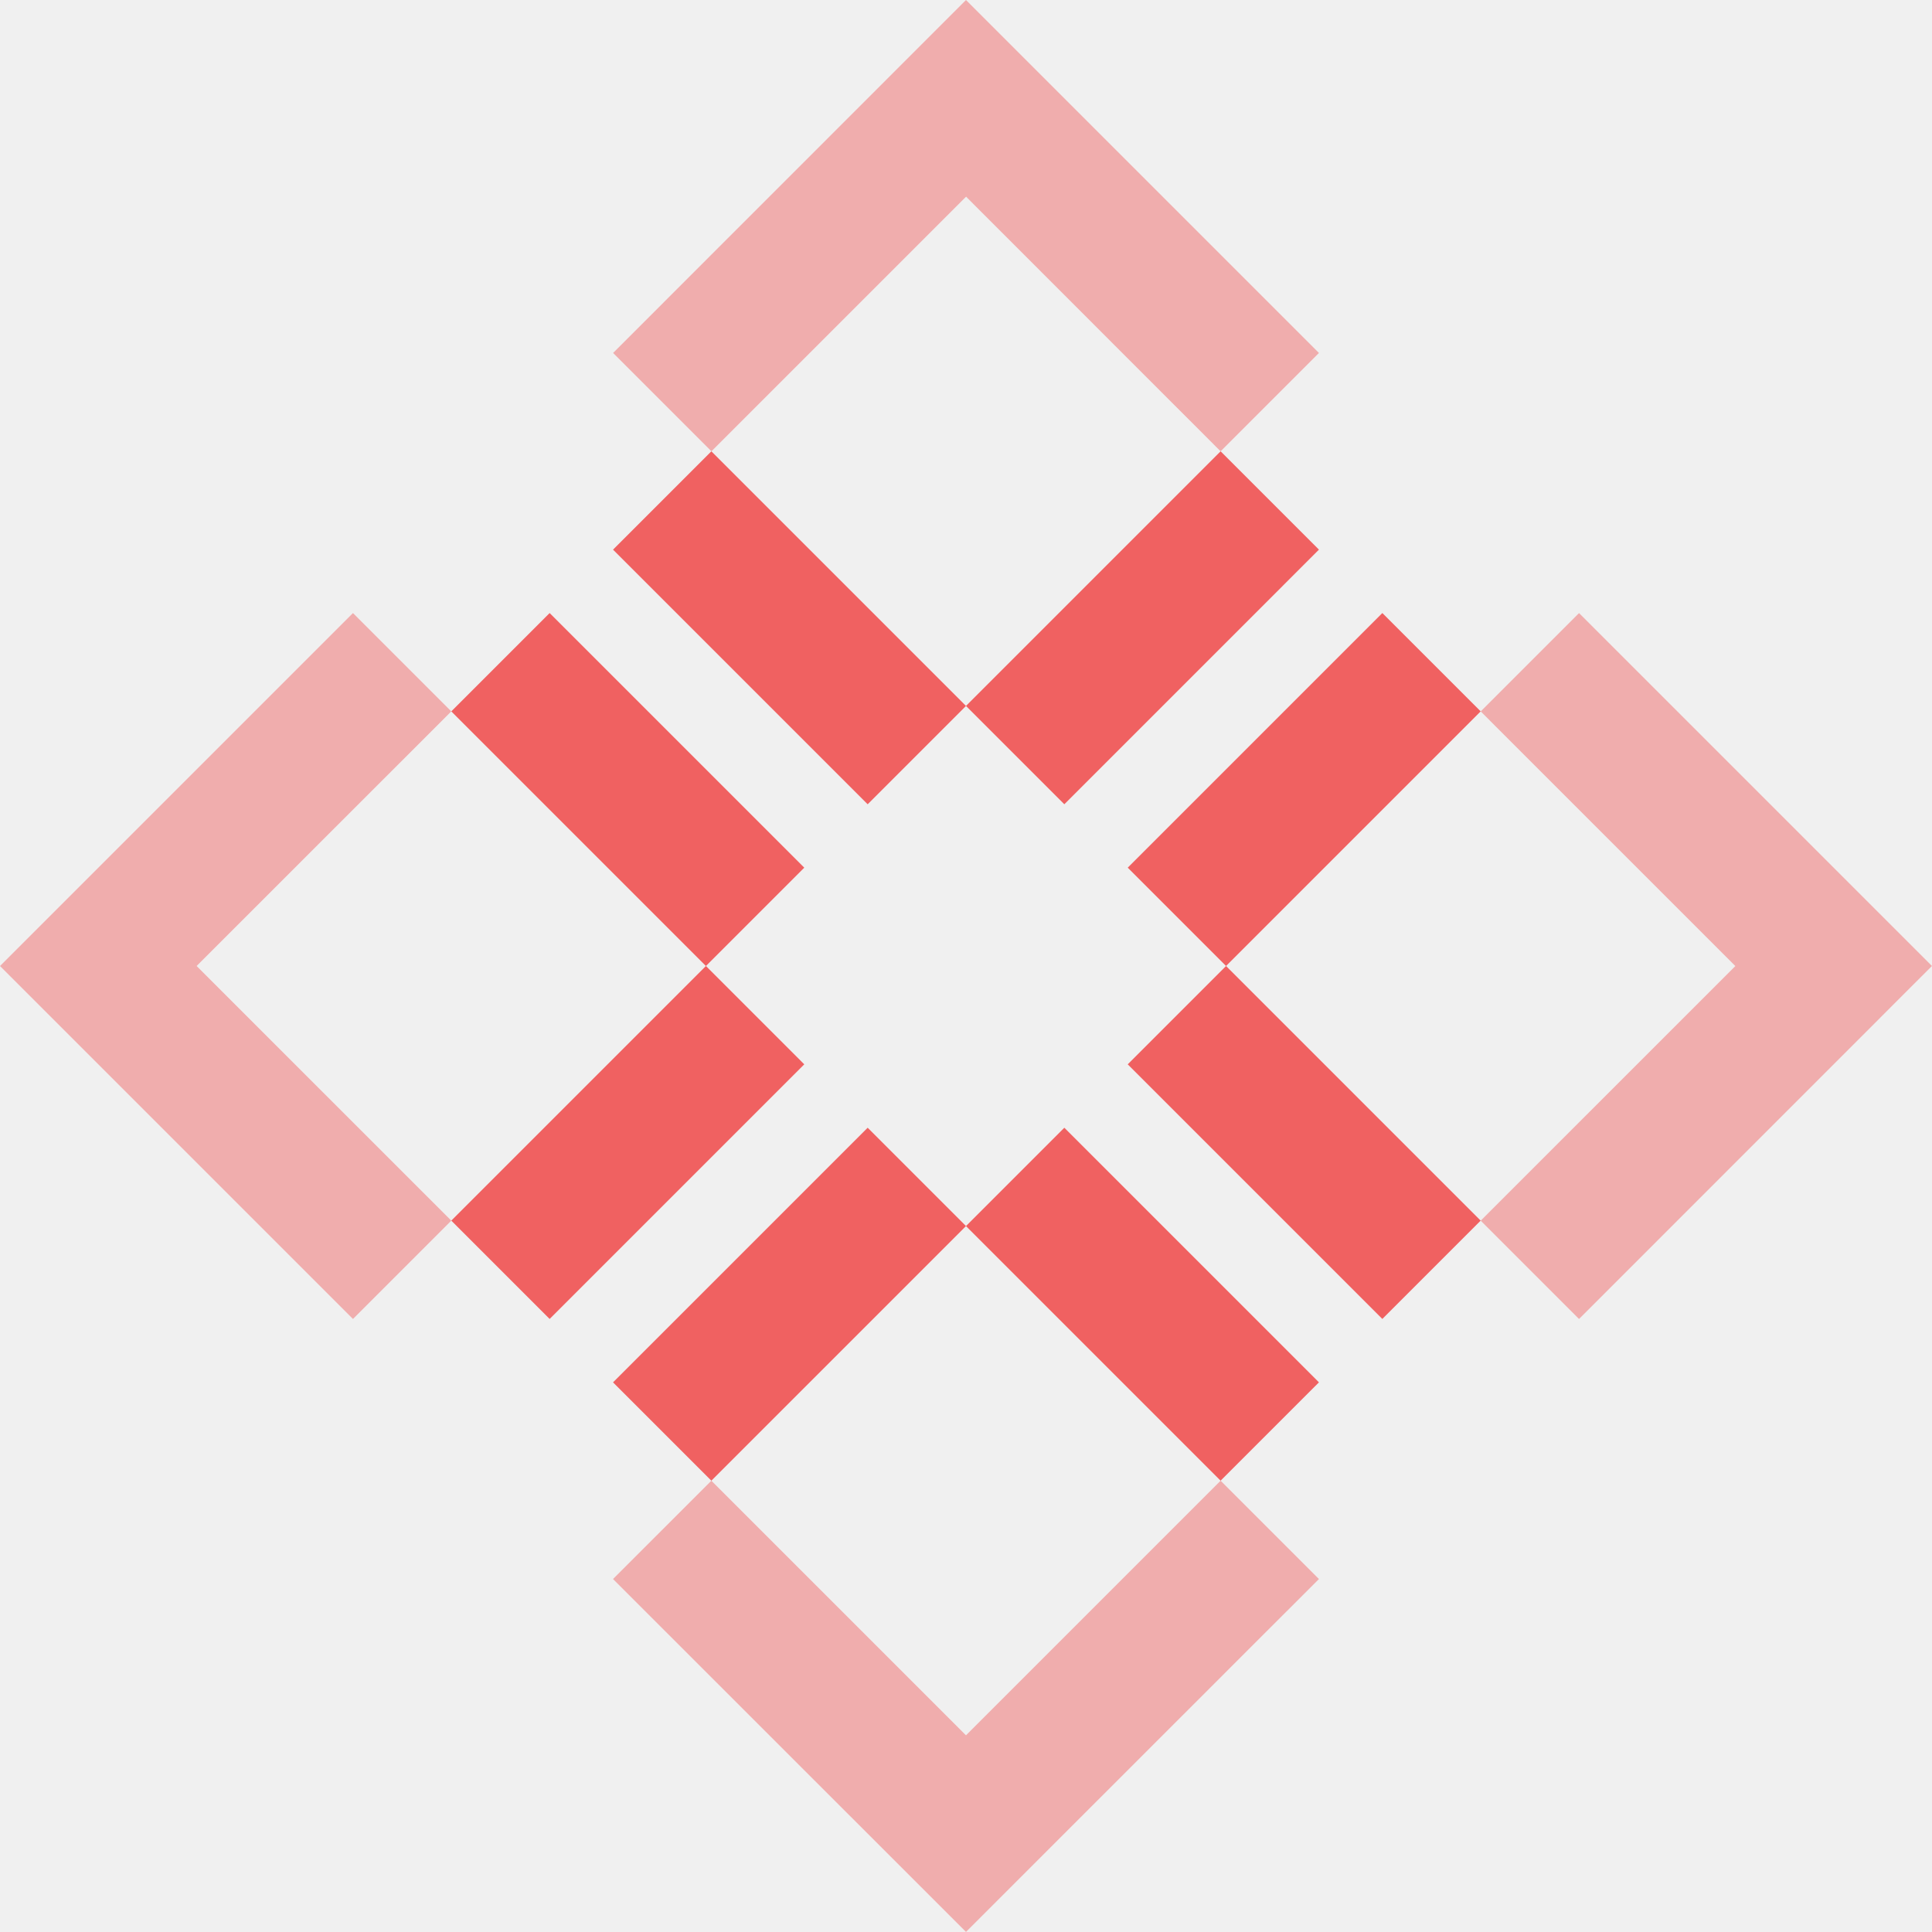
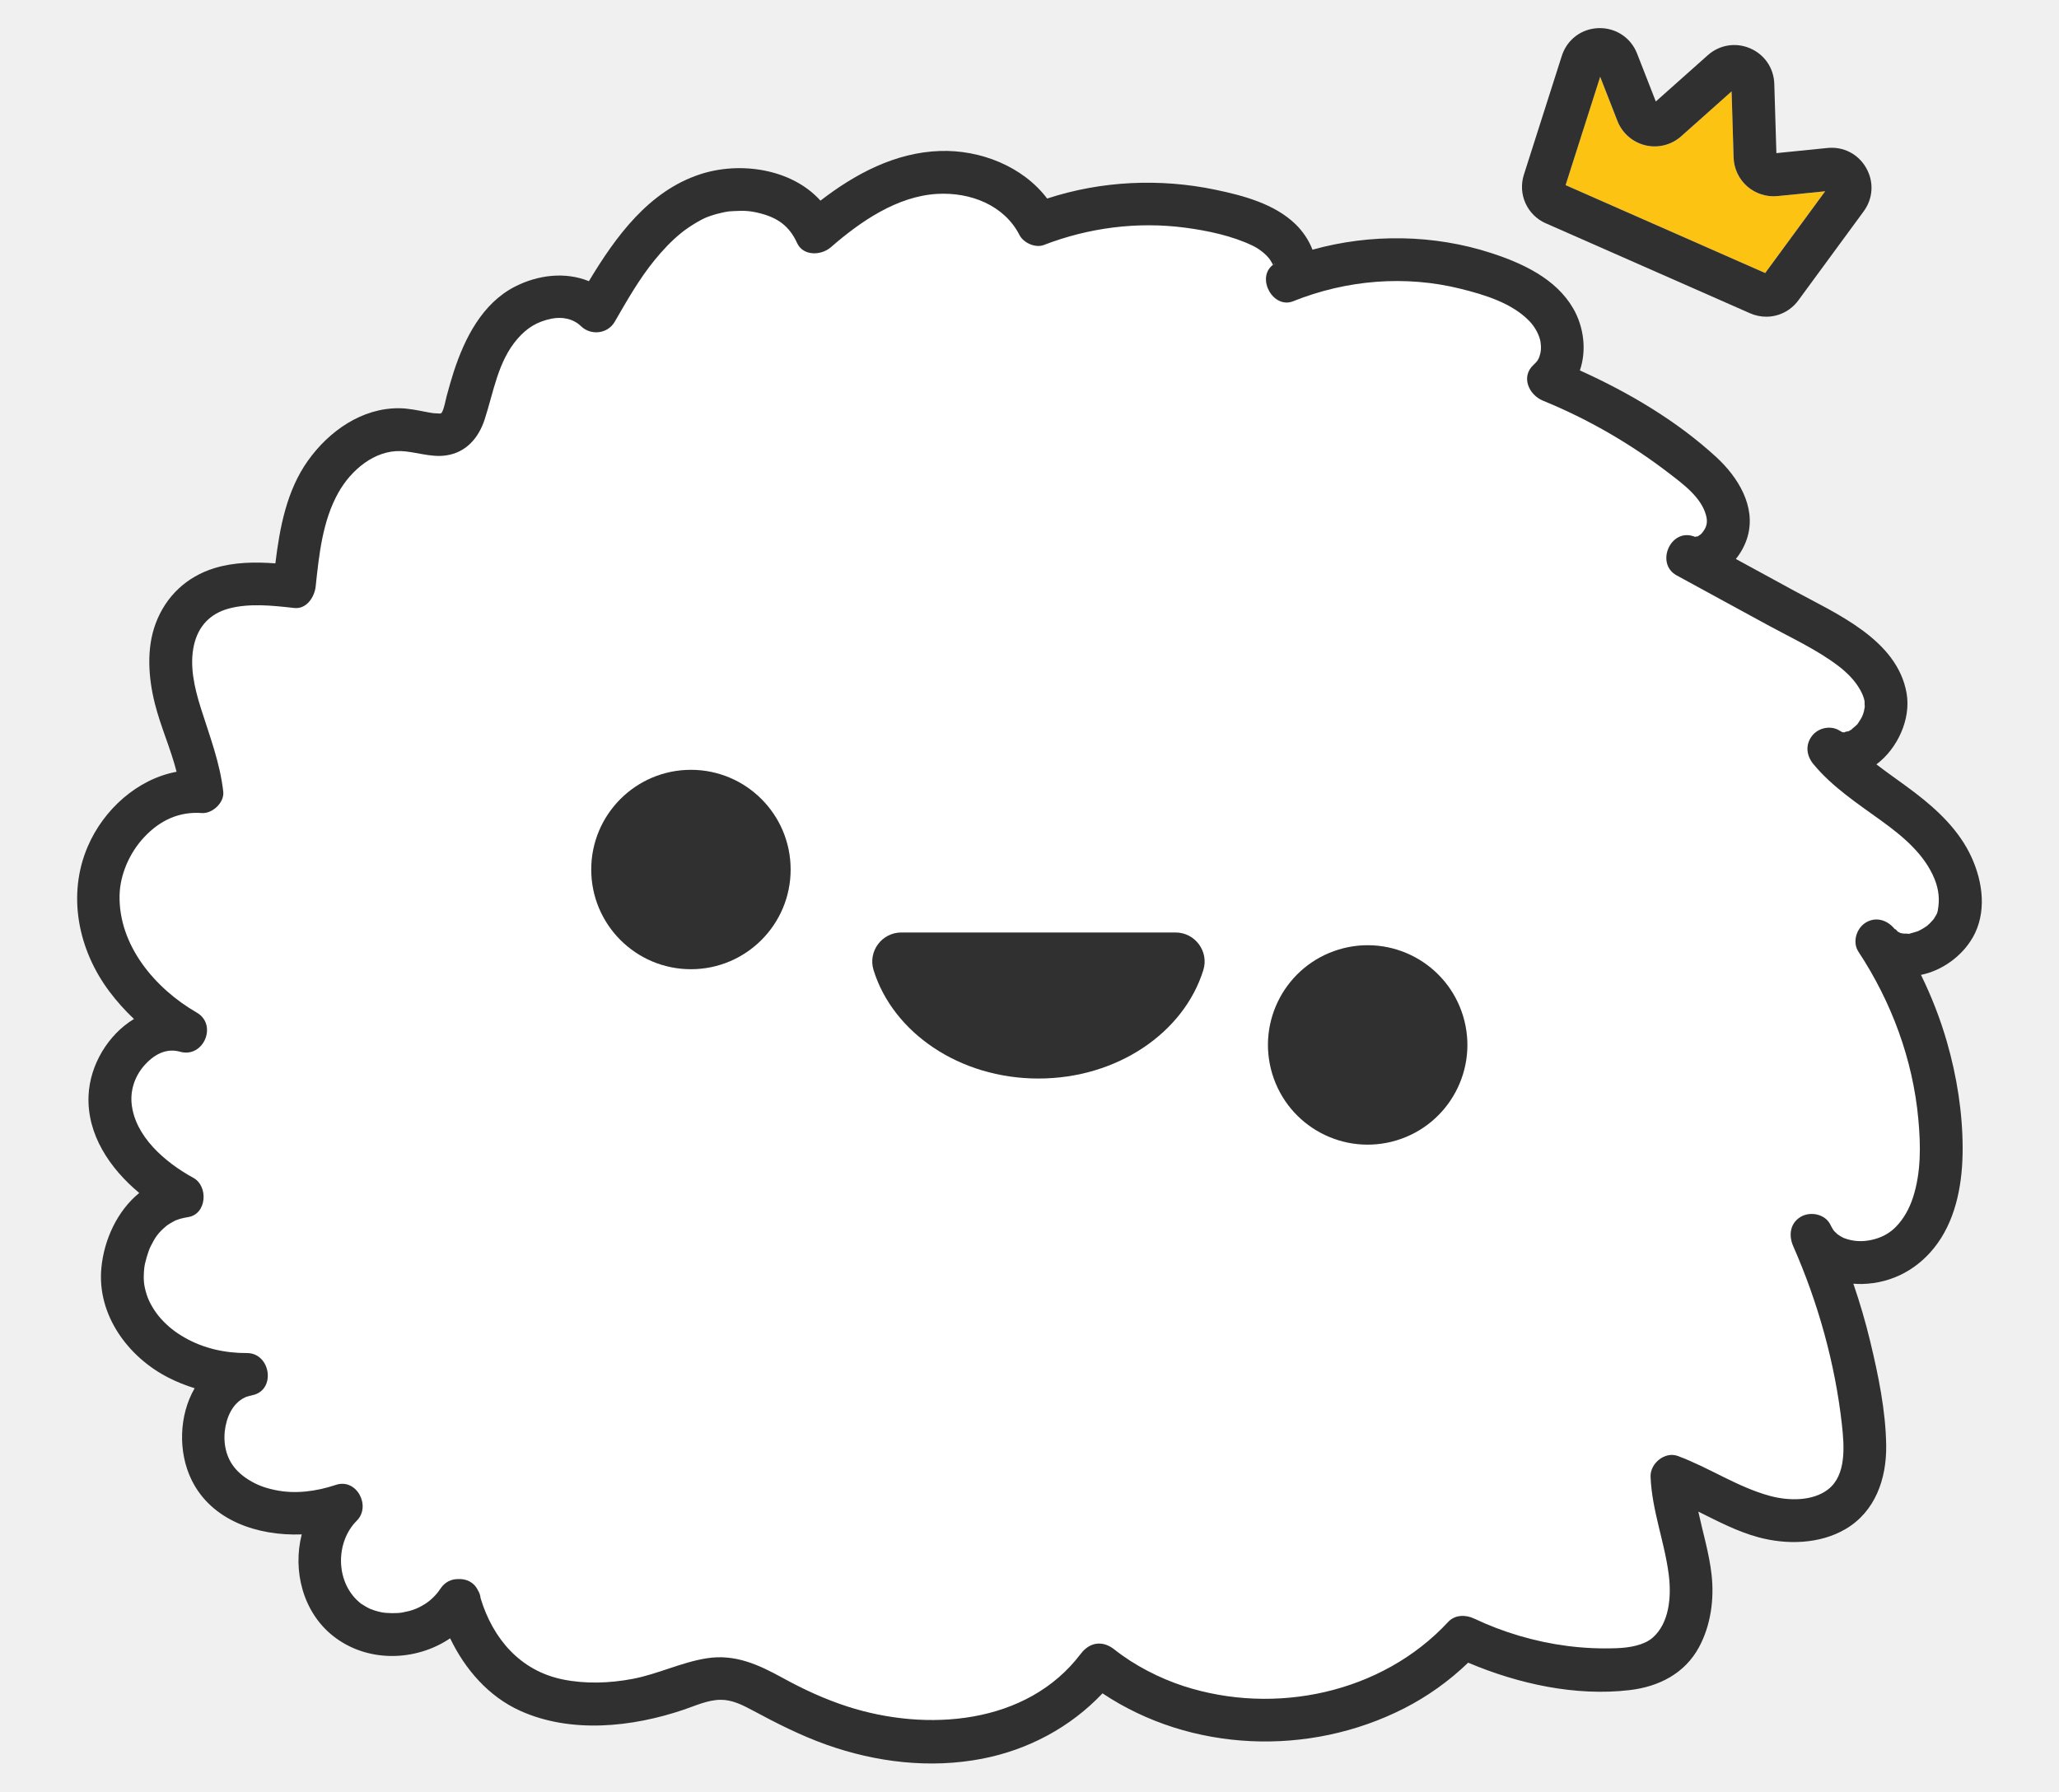
- <svg xmlns="http://www.w3.org/2000/svg" id="Group_14" data-name="Group 14" width="108.848" height="108.849" viewBox="0 0 108.848 108.849">
-   <rect id="Rectangle_14" data-name="Rectangle 14" width="20.288" height="20.288" transform="translate(11.081 54.425) rotate(-45.001)" fill="none" />
-   <rect id="Rectangle_15" data-name="Rectangle 15" width="20.288" height="20.288" transform="translate(40.079 25.426) rotate(-45)" fill="none" />
-   <rect id="Rectangle_16" data-name="Rectangle 16" width="20.288" height="20.288" transform="translate(40.079 83.422) rotate(-45.001)" fill="none" />
-   <rect id="Rectangle_17" data-name="Rectangle 17" width="20.288" height="20.288" transform="translate(69.077 54.424) rotate(-45.001)" fill="none" />
-   <rect id="Rectangle_18" data-name="Rectangle 18" width="20.288" height="7.835" transform="translate(63.536 48.884) rotate(-45.001)" fill="#f06161" />
-   <rect id="Rectangle_19" data-name="Rectangle 19" width="20.288" height="7.835" transform="translate(34.538 77.882) rotate(-44.999)" fill="#f06161" />
-   <rect id="Rectangle_20" data-name="Rectangle 20" width="20.288" height="7.835" transform="translate(54.424 39.772) rotate(-45.001)" fill="#f06161" />
-   <rect id="Rectangle_21" data-name="Rectangle 21" width="20.288" height="7.835" transform="translate(25.426 68.77) rotate(-45)" fill="#f06161" />
-   <rect id="Rectangle_22" data-name="Rectangle 22" width="7.835" height="20.288" transform="translate(25.426 40.079) rotate(-45)" fill="#f06161" />
-   <rect id="Rectangle_23" data-name="Rectangle 23" width="7.835" height="20.288" transform="translate(34.538 30.967) rotate(-45)" fill="#f06161" />
-   <rect id="Rectangle_24" data-name="Rectangle 24" width="7.835" height="20.287" transform="translate(63.536 59.965) rotate(-45)" fill="#f06161" />
-   <rect id="Rectangle_25" data-name="Rectangle 25" width="7.835" height="20.287" transform="translate(54.424 69.077) rotate(-45)" fill="#f06161" />
-   <path id="Path_304" data-name="Path 304" d="M510.167,528.318l-5.54-5.54-14.346,14.346-14.346-14.346-5.54,5.54L490.282,548.2Z" transform="translate(-435.858 -439.356)" fill="#f06161" opacity="0.467" />
-   <path id="Path_305" data-name="Path 305" d="M434.649,441.738l-5.54-5.54-19.886,19.886,19.886,19.886,5.54-5.54L420.3,456.083Z" transform="translate(-409.223 -401.659)" fill="#f06161" opacity="0.467" />
-   <path id="Path_306" data-name="Path 306" d="M562.517,436.2l-5.54,5.54,14.346,14.346-14.346,14.345,5.54,5.54L582.4,456.083Z" transform="translate(-473.554 -401.659)" fill="#f06161" opacity="0.467" />
-   <path id="Path_307" data-name="Path 307" d="M504.627,400.451l5.54-5.54-19.886-19.886L470.4,394.91l5.54,5.54,14.346-14.346Z" transform="translate(-435.858 -375.024)" fill="#f06161" opacity="0.467" />
+ <svg xmlns="http://www.w3.org/2000/svg" id="Layer_1" viewBox="0 0 1214.6 1056.93">
+   <defs>
+     <style>
+       .cls-1 {
+         fill: #fff;
+       }
+ 
+       .cls-2 {
+         fill: #303030;
+       }
+ 
+       .cls-3 {
+         fill: #fdc313;
+       }
+     </style>
+   </defs>
+   <path class="cls-1" d="M1109.61,484.13c-14-10.11-28.67-19.76-39.8-33.16-4.14-4.98-4.98-11.27-.99-16.61,3.65-4.89,11.01-6.55,16.32-3.26.49.33,1.02.6,1.54.88.05,0,.25.05.53.13.24,0,.56.02.88.03-.23-.2,2.64-.89,1.98-.44.79-.39,1.56-.85,2.29-1.34-.39.19,1.92-1.71,2.24-2,1.6-1.5.82-.67,1.79-2.08,2.05-3,2.5-4.12,3.2-6.75.03-.1.34-2.16.44-2.45-.04-1.15-.19-3.5-.05-3.09-.55-2.77-1.38-4.68-2.77-7.14-3.09-5.47-7.74-10.1-13.02-14.09-12.58-9.52-27.74-16.48-41.63-24.06-17.83-9.72-35.66-19.45-53.49-29.17-12.56-6.85-3.88-27.56,9.75-23.12.53.17.84.28,1.02.35.02-.03.24-.03,1.03.11-1.57-.26,1.05-.64.04-.02,2.19-1.34,2.53-1.43,3.84-3.25,2.17-3.02,2.7-5.71,1.62-9.64-2.93-10.65-13.6-18.37-21.94-24.78-22.62-17.38-47.8-31.93-74.21-42.71-8.24-3.36-13.26-14.03-5.58-21.14,2.09-1.94,2.86-3.01,3.52-5.02.84-2.58,1.09-4.38.67-8.06-.42-3.59-2.86-8.85-6.67-12.78-10.32-10.64-26.27-15.46-40.25-18.96-32.96-8.25-67.64-5.3-99.09,7.29-11.64,4.66-21.71-13.26-12.31-21.14.11-.09.27-.18.44-.27-.02-.07-.03-.11-.04-.14-.58-1.02-1.08-2.06-1.76-3.03-2-2.83-6.04-6.19-10-8.11-12.08-5.87-26.8-8.98-40.06-10.72-28.24-3.71-56.83,0-83.35,10.23-4.94,1.9-11.97-1.26-14.29-5.81-9.03-17.73-28.97-25.41-48.42-24.35-23.74,1.29-45.5,16.32-62.96,31.52-5.54,4.83-16.25,5.37-19.87-2.56-4.58-10.04-11.45-14.84-21.77-17.49-5.61-1.44-9.19-1.7-15.76-1.31-3.34.2-3.49.21-6.99.99-2.93.65-5.83,1.49-8.63,2.58-3.75,1.45-10.86,5.78-15.33,9.42-5.71,4.65-10.8,10.1-15.46,15.79-9.18,11.21-16.42,24.04-23.66,36.55-4.12,7.12-14.07,8.22-19.87,2.56-4.65-4.55-11.36-5.66-17.42-4.42-8.48,1.74-14.43,5.42-20.02,11.85-11.61,13.36-14.11,31.47-19.42,47.69-3.57,10.92-10.97,19.43-22.76,21.13-9.2,1.33-18.15-2.3-26.75-2.57-15.43-.48-29.29,11.16-36.82,24.64-9.32,16.69-11.33,36.6-13.33,55.28-.66,6.15-5.36,13.48-12.65,12.65-12.81-1.45-26.63-2.93-38.74.38-10.86,2.97-17.84,10.36-20.38,21.46-2.77,12.1.22,25.15,4.06,37.31,5.17,16.37,11.24,31.98,13.2,49.17.74,6.46-6.36,13.1-12.65,12.65-13.3-.96-24.54,4.17-33.99,14.23-8.66,9.22-14.25,22.11-14.52,34.27-.66,29.36,20.77,54.96,45.5,69.21,12.5,7.2,4.02,26.99-9.75,23.12-7.35-2.06-14.22.65-20.49,7.33-5.85,6.23-8.93,14.62-8.18,22.97,1.75,19.41,19.64,34.93,36.46,44.11,8.96,4.89,7.92,21.37-3.02,23.12-1.75.28-3.46.62-5.16,1.13-.03,0-2.14.82-2.31.83-1.18.57-2.29,1.25-3.43,1.89-.55.33-1.08.69-1.6,1.06.83-.72.67-.59-.48.38-4.74,3.99-6.41,6.42-9.15,11.84-1.55,3.06-3.54,10.01-3.82,12.89-.66,6.8-.34,10.17,1.48,15.9,1.44,4.57,4.78,10.11,8.28,13.97,4.36,4.81,8.56,8.07,14,11.19,11.23,6.44,23.95,9.22,36.72,9.15,14.09-.08,17.46,21.84,3.36,24.85-1.36.29-2.71.64-4.03,1.11-.18.13-1.57.8-1.91,1-.14.08-1.5,1.07-1.79,1.23-.69.61-1.38,1.23-2.01,1.89-2.39,2.52-4.26,6.04-5.42,10.02-2.35,8.08-1.78,17.14,2.29,24.18,2.29,3.96,5.83,7.52,10.47,10.41,5.28,3.29,9.73,4.86,15.94,6.16,11.49,2.41,23.93.86,35.65-3.07,12.25-4.1,20.95,12.54,12.31,21.14-12.83,12.77-12.76,37.17,2.66,49.02.01-.06,2.25,1.39,2.18,1.35,1.05.62,2.15,1.22,3.27,1.73-.12-.1,2.43.86,2.39.85,1.3.41,2.62.75,3.95,1.04,3.14.68,9.49.71,12.34.18,5.84-1.09,9.04-2.3,13.52-5.07,3.18-1.97,6.83-5.53,8.9-8.78.03-.04.05-.07.08-.11.03-.05.07-.1.1-.15,2.71-4.07,6.62-5.71,10.48-5.62,4.58-.27,9.2,1.67,11.54,6.47.91,1.45,1.5,3.08,1.65,4.83,7.27,23.96,23.42,42.78,48.48,47.9,13.42,2.74,27.73,2.22,41.15-.32,14.89-2.82,28.77-9.78,43.66-12.15,16.77-2.67,30.63,3.7,44.98,11.6,12.17,6.7,24.72,12.48,37.95,16.78,46.57,15.12,105.92,11.05,137.8-31.01,5.31-7.01,12.94-8.07,19.87-2.56,11.67,9.28,26.55,16.94,40.76,21.56,53.81,17.49,116.98,4.36,156.12-37.83,4.02-4.34,10.36-4.33,15.33-1.98,17.15,8.13,35.82,13.65,54.65,16.11,9.78,1.28,19.79,1.75,29.65,1.35,7.37-.3,15.83-1.71,20.94-6.14,9.76-8.45,11.26-23.85,9.56-37.21-2.48-19.57-9.95-37.95-10.73-57.85-.3-7.72,8.4-15,16.01-12.2,18.53,6.83,35.33,18.42,54.45,23.58,11.29,3.04,25.24,3.09,34.22-3.83,10.94-8.43,9.59-25.61,8.19-38.27-4-36.08-14.13-72.11-28.74-105.3-2.76-6.28-1.91-13.54,4.54-17.31,5.62-3.28,14.26-1.58,17.31,4.54.57,1.14,1.15,2.23,1.84,3.3.02.03.28.36.48.63.29.21,1.63,1.49,2.02,1.91.48.3,1.73,1.14,1.7,1.12.52.31,1.06.58,1.59.86.17.09.26.14.34.19.76.29,1.54.54,2.32.77,5.23,1.52,10.49,1.41,16.05-.14,4.83-1.35,8.98-3.74,12.3-7.12,4.8-4.88,8.11-11.04,10.2-17.48,4.79-14.82,4.55-30.6,3.15-46.01-3.2-35.31-15.89-69.41-35.35-98.93-3.78-5.73-1.12-14,4.54-17.31,6.34-3.71,13.26-.95,17.31,4.54-1.35-1.83,1.37.69,1.16.83.57.3,1.26.65,1.61.86.4.08,1.07.25,1.67.39.25-.07,2.28.08,2.72.08.57,0,.91.03,1.1.05.09-.06.29-.15.73-.28,1.34-.41,2.7-.71,4.02-1.17.09-.03.13-.05.2-.07.6-.29,1.2-.58,1.78-.89,1.24-.68,2.46-1.42,3.61-2.25.6-.51,1.19-1.05,1.76-1.6.34-.34,1.88-2.09,2.21-2.43.23-.43,1.45-2.4,1.66-2.8.1-.21.16-.34.24-.49.18-.52.35-1.04.49-1.57,1.24-6.5.62-12.5-1.89-18.69-6-14.78-19.04-25.44-31.59-34.51ZM407.58,571.77c-32.48,0-58.81-26.33-58.81-58.81s26.33-58.81,58.81-58.81,58.81,26.33,58.81,58.81-26.33,58.81-58.81,58.81ZM709.83,572.32c-11.44,36.83-50.66,63.95-97.28,63.95s-85.8-27.12-97.23-63.95c-3.42-11.01,4.86-22.2,16.4-22.2h161.72c11.53,0,19.82,11.19,16.4,22.2ZM806.76,675.35c-32.48,0-58.81-26.33-58.81-58.81s26.33-58.81,58.81-58.81,58.81,26.33,58.81,58.81-26.33,58.81-58.81,58.81Z" />
+   <path class="cls-1" d="M751.79,155.46c-.15.2-.23.42-.33.64.3-.19.5-.39.33-.64Z" />
+   <path class="cls-2" d="M1163.64,553.23c8.44-14.67,6.13-32.64-.61-47.44-7.15-15.71-19.87-27.79-33.36-38.1-7.51-5.73-15.33-11.02-22.78-16.75,12.46-9.32,20.47-26.74,17.81-41.96-5.53-31.7-41.53-46.94-66.5-60.56-11.41-6.22-22.81-12.44-34.22-18.66,3.1-3.84,5.5-8.3,6.87-13.01,5.24-17.96-5.69-35.39-18.45-47.11-23.28-21.38-51.48-38.03-80.43-51.11,4.05-11.83,2.37-25.68-3.96-36.6-10.14-17.52-29.84-26.62-48.29-32.63-33.83-11.01-71.18-11.56-105.49-1.99-2.14-5.64-5.78-10.94-10.01-15.05-12.38-12-30.69-16.86-47.13-20.3-32.88-6.88-67.45-5.29-99.38,5.17-14.42-19.06-39.48-28.83-63.16-28.06-26.4.86-50.02,13.45-70.56,29.3-16.96-18.84-47.43-23.3-71.06-15.53-30.23,9.95-49.63,36.6-65.55,63.05-13.8-5.67-30.06-3.77-43.71,3.25-19.23,9.88-29.61,30.51-36.01,50.19-1.52,4.69-2.86,9.44-4.14,14.2-.81,3.01-1.45,7.35-2.86,9.78-.57.98-1.57.59-3.09.56-2.04-.04-3.54-.34-5.62-.73-5.41-1.03-10.87-2.24-16.4-2.3-22.1-.24-41.5,13.54-53.89,30.92-12.52,17.57-16.64,39.35-19.22,60.6-12.04-.9-24.3-.74-35.85,2.79-16.48,5.04-28.75,16.57-34.77,32.69-5.55,14.87-4.27,32.1-.48,47.21,3.4,13.56,9.37,26.64,12.82,40.25-23.23,4.36-43.02,22.33-52.35,43.98-12.36,28.69-5.7,61.16,12.77,85.72,4.37,5.82,9.21,11.19,14.44,16.15-15.25,9.26-25.98,27.04-26.78,45.15-1.02,22.98,12.53,43.02,29.9,57.48-12.96,10.59-20.79,27.58-22.35,44.29-2.6,27.68,15.76,52.59,39.66,64.72,4.95,2.51,10.1,4.56,15.37,6.2-9.24,15.9-9.88,37.64-1.79,54.13,11.79,24.02,39.06,33.07,64.96,32.1-5.45,21.37.67,45.81,18.51,59.93,20.07,15.88,48.7,15.12,69.04,1.37,8.8,18.32,22.69,34.37,41.38,42.79,29.97,13.5,65.97,9.62,96.29-.64,6.98-2.37,14.36-5.83,21.85-5.88,6.81-.05,12.96,3.07,18.84,6.22,14.17,7.61,28.32,14.82,43.51,20.23,29.35,10.45,61.22,14.26,91.95,8.32,27.25-5.27,52.13-18.61,71.01-38.57,52.18,34.78,121.73,37.42,177.77,8.94,13.85-7.04,26.72-16.23,37.93-27.04,29.62,12.56,63.43,19.95,95.31,16.18,17.08-2.02,32.41-9.71,40.84-25.28,6.98-12.89,9.05-28.33,7.44-42.78-1.41-12.61-5.15-24.85-7.83-37.24,11.57,5.72,23,11.79,35.54,15.16,16.71,4.5,36.13,4.06,51.36-4.89,17.54-10.31,24.19-29.77,23.93-49.25-.28-20.58-4.68-41.74-9.49-61.69-2.76-11.44-6.08-22.69-9.88-33.79,1.71.14,3.43.21,5.14.17,18.19-.41,33.93-9.24,44.47-23.9,11.51-16,14.89-36.83,14.86-56.13-.02-21.05-3.43-42.44-9.23-62.64-3.92-13.63-9.09-26.92-15.35-39.68,12.37-2.48,24.17-11.01,30.44-21.92ZM1143.1,537.34c-.14.53-.31,1.05-.49,1.57-.07.15-.13.28-.24.49-.21.4-1.43,2.38-1.66,2.8-.34.34-1.87,2.09-2.21,2.43-.57.55-1.16,1.09-1.76,1.6-1.15.83-2.36,1.58-3.61,2.25-.58.32-1.18.61-1.78.89-.07.03-.11.04-.2.07-1.33.47-2.68.77-4.02,1.17-.44.13-.65.22-.73.28-.19-.02-.53-.04-1.1-.05-.44,0-2.48-.15-2.72-.08-.6-.15-1.27-.31-1.67-.39-.35-.2-1.04-.55-1.61-.86.2-.14-2.51-2.66-1.16-.83-4.05-5.49-10.97-8.25-17.31-4.54-5.66,3.31-8.32,11.58-4.54,17.31,19.46,29.51,32.15,63.62,35.35,98.93,1.4,15.41,1.64,31.19-3.15,46.01-2.08,6.44-5.39,12.6-10.2,17.48-3.32,3.37-7.47,5.77-12.3,7.12-5.55,1.55-10.82,1.66-16.05.14-.78-.23-1.56-.48-2.32-.77-.09-.05-.17-.1-.34-.19-.53-.28-1.07-.56-1.59-.86.03.02-1.22-.83-1.7-1.12-.38-.42-1.73-1.7-2.02-1.91-.21-.27-.47-.6-.48-.63-.7-1.06-1.28-2.16-1.84-3.3-3.05-6.11-11.69-7.82-17.31-4.54-6.45,3.77-7.3,11.03-4.54,17.31,14.61,33.19,24.74,69.22,28.74,105.3,1.4,12.67,2.75,29.84-8.19,38.27-8.98,6.93-22.93,6.88-34.22,3.83-19.12-5.16-35.92-16.75-54.45-23.58-7.61-2.81-16.31,4.48-16.01,12.2.77,19.9,8.24,38.28,10.73,57.85,1.7,13.37.19,28.76-9.56,37.21-5.11,4.43-13.57,5.84-20.94,6.14-9.86.4-19.87-.07-29.65-1.35-18.83-2.46-37.5-7.98-54.65-16.11-4.97-2.36-11.31-2.36-15.33,1.98-39.14,42.2-102.31,55.32-156.12,37.83-14.21-4.62-29.09-12.29-40.76-21.56-6.93-5.51-14.56-4.45-19.87,2.56-31.88,42.06-91.23,46.13-137.8,31.01-13.23-4.29-25.77-10.08-37.95-16.78-14.36-7.9-28.21-14.27-44.98-11.6-14.89,2.37-28.77,9.33-43.66,12.15-13.41,2.54-27.72,3.06-41.15.32-25.06-5.12-41.2-23.94-48.48-47.9-.15-1.74-.74-3.37-1.65-4.83-2.34-4.8-6.96-6.74-11.54-6.47-3.86-.09-7.76,1.56-10.48,5.62-.03.05-.07.1-.1.15-.03.04-.05.07-.08.11-2.07,3.25-5.72,6.81-8.9,8.78-4.48,2.78-7.67,3.98-13.52,5.07-2.85.53-9.2.49-12.34-.18-1.33-.29-2.65-.63-3.95-1.04.04.01-2.51-.95-2.39-.85-1.12-.51-2.22-1.11-3.27-1.73.07.04-2.16-1.41-2.18-1.35-15.43-11.84-15.49-36.25-2.66-49.02,8.65-8.6-.06-25.25-12.31-21.14-11.72,3.92-24.15,5.48-35.65,3.07-6.2-1.3-10.66-2.87-15.94-6.16-4.65-2.9-8.19-6.45-10.47-10.41-4.07-7.05-4.64-16.1-2.29-24.18,1.16-3.98,3.03-7.51,5.42-10.02.63-.66,1.32-1.28,2.01-1.89.29-.16,1.65-1.14,1.79-1.23.33-.2,1.73-.86,1.91-1,1.31-.46,2.66-.81,4.03-1.11,14.1-3.01,10.73-24.93-3.36-24.85-12.77.07-25.49-2.71-36.72-9.15-5.44-3.12-9.64-6.38-14-11.19-3.5-3.86-6.83-9.4-8.28-13.97-1.81-5.74-2.14-9.1-1.48-15.9.28-2.88,2.27-9.84,3.82-12.89,2.74-5.42,4.41-7.84,9.15-11.84,1.16-.97,1.32-1.1.48-.38.52-.37,1.06-.72,1.6-1.06,1.14-.65,2.26-1.32,3.43-1.89.17,0,2.28-.82,2.31-.83,1.7-.51,3.41-.85,5.16-1.13,10.94-1.76,11.98-18.23,3.02-23.12-16.82-9.19-34.71-24.7-36.46-44.11-.75-8.35,2.33-16.74,8.18-22.97,6.27-6.68,13.14-9.39,20.49-7.33,13.77,3.86,22.25-15.92,9.75-23.12-24.74-14.25-46.16-39.85-45.5-69.21.27-12.17,5.87-25.06,14.52-34.27,9.44-10.06,20.69-15.18,33.99-14.23,6.29.45,13.39-6.19,12.65-12.65-1.96-17.19-8.03-32.8-13.2-49.17-3.84-12.16-6.83-25.2-4.06-37.31,2.54-11.1,9.52-18.49,20.38-21.46,12.11-3.31,25.93-1.83,38.74-.38,7.29.83,11.99-6.5,12.65-12.65,2-18.68,4.01-38.59,13.33-55.28,7.53-13.48,21.38-25.12,36.82-24.64,8.61.27,17.56,3.9,26.75,2.57,11.79-1.7,19.18-10.22,22.76-21.13,5.31-16.22,7.81-34.34,19.42-47.69,5.59-6.43,11.54-10.11,20.02-11.85,6.06-1.24,12.77-.13,17.42,4.42,5.8,5.66,15.75,4.56,19.87-2.56,7.24-12.51,14.48-25.34,23.66-36.55,4.66-5.69,9.75-11.14,15.46-15.79,4.46-3.64,11.58-7.96,15.33-9.42,2.8-1.09,5.7-1.93,8.63-2.58,3.49-.78,3.64-.79,6.99-.99,6.57-.39,10.15-.13,15.76,1.31,10.31,2.65,17.19,7.45,21.77,17.49,3.61,7.93,14.33,7.39,19.87,2.56,17.46-15.21,39.23-30.24,62.96-31.52,19.45-1.05,39.39,6.63,48.42,24.35,2.32,4.55,9.35,7.72,14.29,5.81,26.52-10.22,55.12-13.94,83.35-10.23,13.26,1.74,27.98,4.86,40.06,10.72,3.96,1.92,7.99,5.28,10,8.11.69.97,1.19,2.01,1.76,3.03,0,.03.01.07.04.14-.17.09-.33.18-.44.27-9.41,7.88.67,25.8,12.31,21.14,31.45-12.59,66.14-15.54,99.09-7.29,13.98,3.5,29.93,8.33,40.25,18.96,3.81,3.93,6.25,9.19,6.67,12.78.43,3.68.17,5.48-.67,8.06-.65,2.02-1.43,3.08-3.52,5.02-7.68,7.11-2.65,17.78,5.58,21.14,26.42,10.77,51.59,25.33,74.21,42.71,8.34,6.4,19,14.13,21.94,24.78,1.08,3.93.55,6.61-1.62,9.64-1.31,1.82-1.65,1.91-3.84,3.25,1.01-.62-1.61-.24-.04.02-.79-.13-1.01-.14-1.03-.11-.18-.07-.49-.18-1.02-.35-13.63-4.43-22.31,16.27-9.75,23.12,17.83,9.72,35.66,19.45,53.49,29.17,13.89,7.57,29.05,14.53,41.63,24.06,5.28,3.99,9.92,8.62,13.02,14.09,1.39,2.47,2.22,4.37,2.77,7.14-.15-.41,0,1.94.05,3.09-.1.29-.41,2.34-.44,2.45-.7,2.64-1.15,3.75-3.2,6.75-.97,1.42-.19.58-1.79,2.08-.32.3-2.63,2.2-2.24,2-.73.49-1.5.94-2.29,1.34.66-.45-2.22.24-1.98.44-.32-.01-.64-.03-.88-.03-.28-.08-.48-.13-.53-.13-.52-.28-1.04-.55-1.54-.88-5.31-3.3-12.67-1.63-16.32,3.26-3.99,5.34-3.15,11.63.99,16.61,11.13,13.4,25.8,23.04,39.8,33.16,12.56,9.07,25.6,19.74,31.59,34.51,2.51,6.19,3.14,12.19,1.89,18.69ZM751.46,156.1c.1-.22.18-.44.33-.64.18.25-.03.46-.33.64Z" />
+   <circle class="cls-2" cx="407.58" cy="512.97" r="58.81" />
+   <circle class="cls-2" cx="806.76" cy="616.54" r="58.81" transform="translate(-144.05 260.24) rotate(-16.85)" />
+   <path class="cls-2" d="M693.44,550.12h-161.72c-11.53,0-19.82,11.18-16.4,22.2,11.44,36.83,50.66,63.95,97.23,63.95s85.84-27.12,97.28-63.95c3.42-11.01-4.86-22.2-16.4-22.2Z" />
+   <path class="cls-3" d="M923.53,109.23l117.74,51.86,35.39-48.24-28.09,2.84c-6.49.65-13.01-1.43-17.91-5.73s-7.82-10.49-8.02-17l-1.18-39.04-29.74,26.49c-5.75,5.13-13.67,7.12-21.17,5.32-7.5-1.8-13.65-7.16-16.45-14.34l-10.18-26.06-20.4,63.91Z" />
+   <path class="cls-2" d="M911.9,131.75l120.45,53.06c3.11,1.37,6.36,2.03,9.57,2.03,7.3,0,14.35-3.42,18.93-9.65l38.53-52.51c5.59-7.61,6.15-17.43,1.46-25.63-4.68-8.2-13.4-12.7-22.83-11.75l-30.12,3.04-1.24-40.89c-.28-9.25-5.73-17.27-14.24-20.93-8.49-3.66-18.08-2.11-24.99,4.05l-30.66,27.3-11.06-28.3c-3.68-9.42-12.68-15.28-22.7-14.98-10.11.32-18.62,6.75-21.7,16.39l-22.36,70.06c-3.68,11.51,1.89,23.86,12.95,28.73ZM970.56,85.72c7.5,1.8,15.41-.19,21.17-5.32l29.74-26.49,1.18,39.04c.2,6.51,3.12,12.71,8.02,17s11.42,6.38,17.91,5.73l28.09-2.84-35.39,48.24-117.74-51.86,20.4-63.91,10.18,26.06c2.81,7.18,8.96,12.54,16.45,14.34Z" />
</svg>
